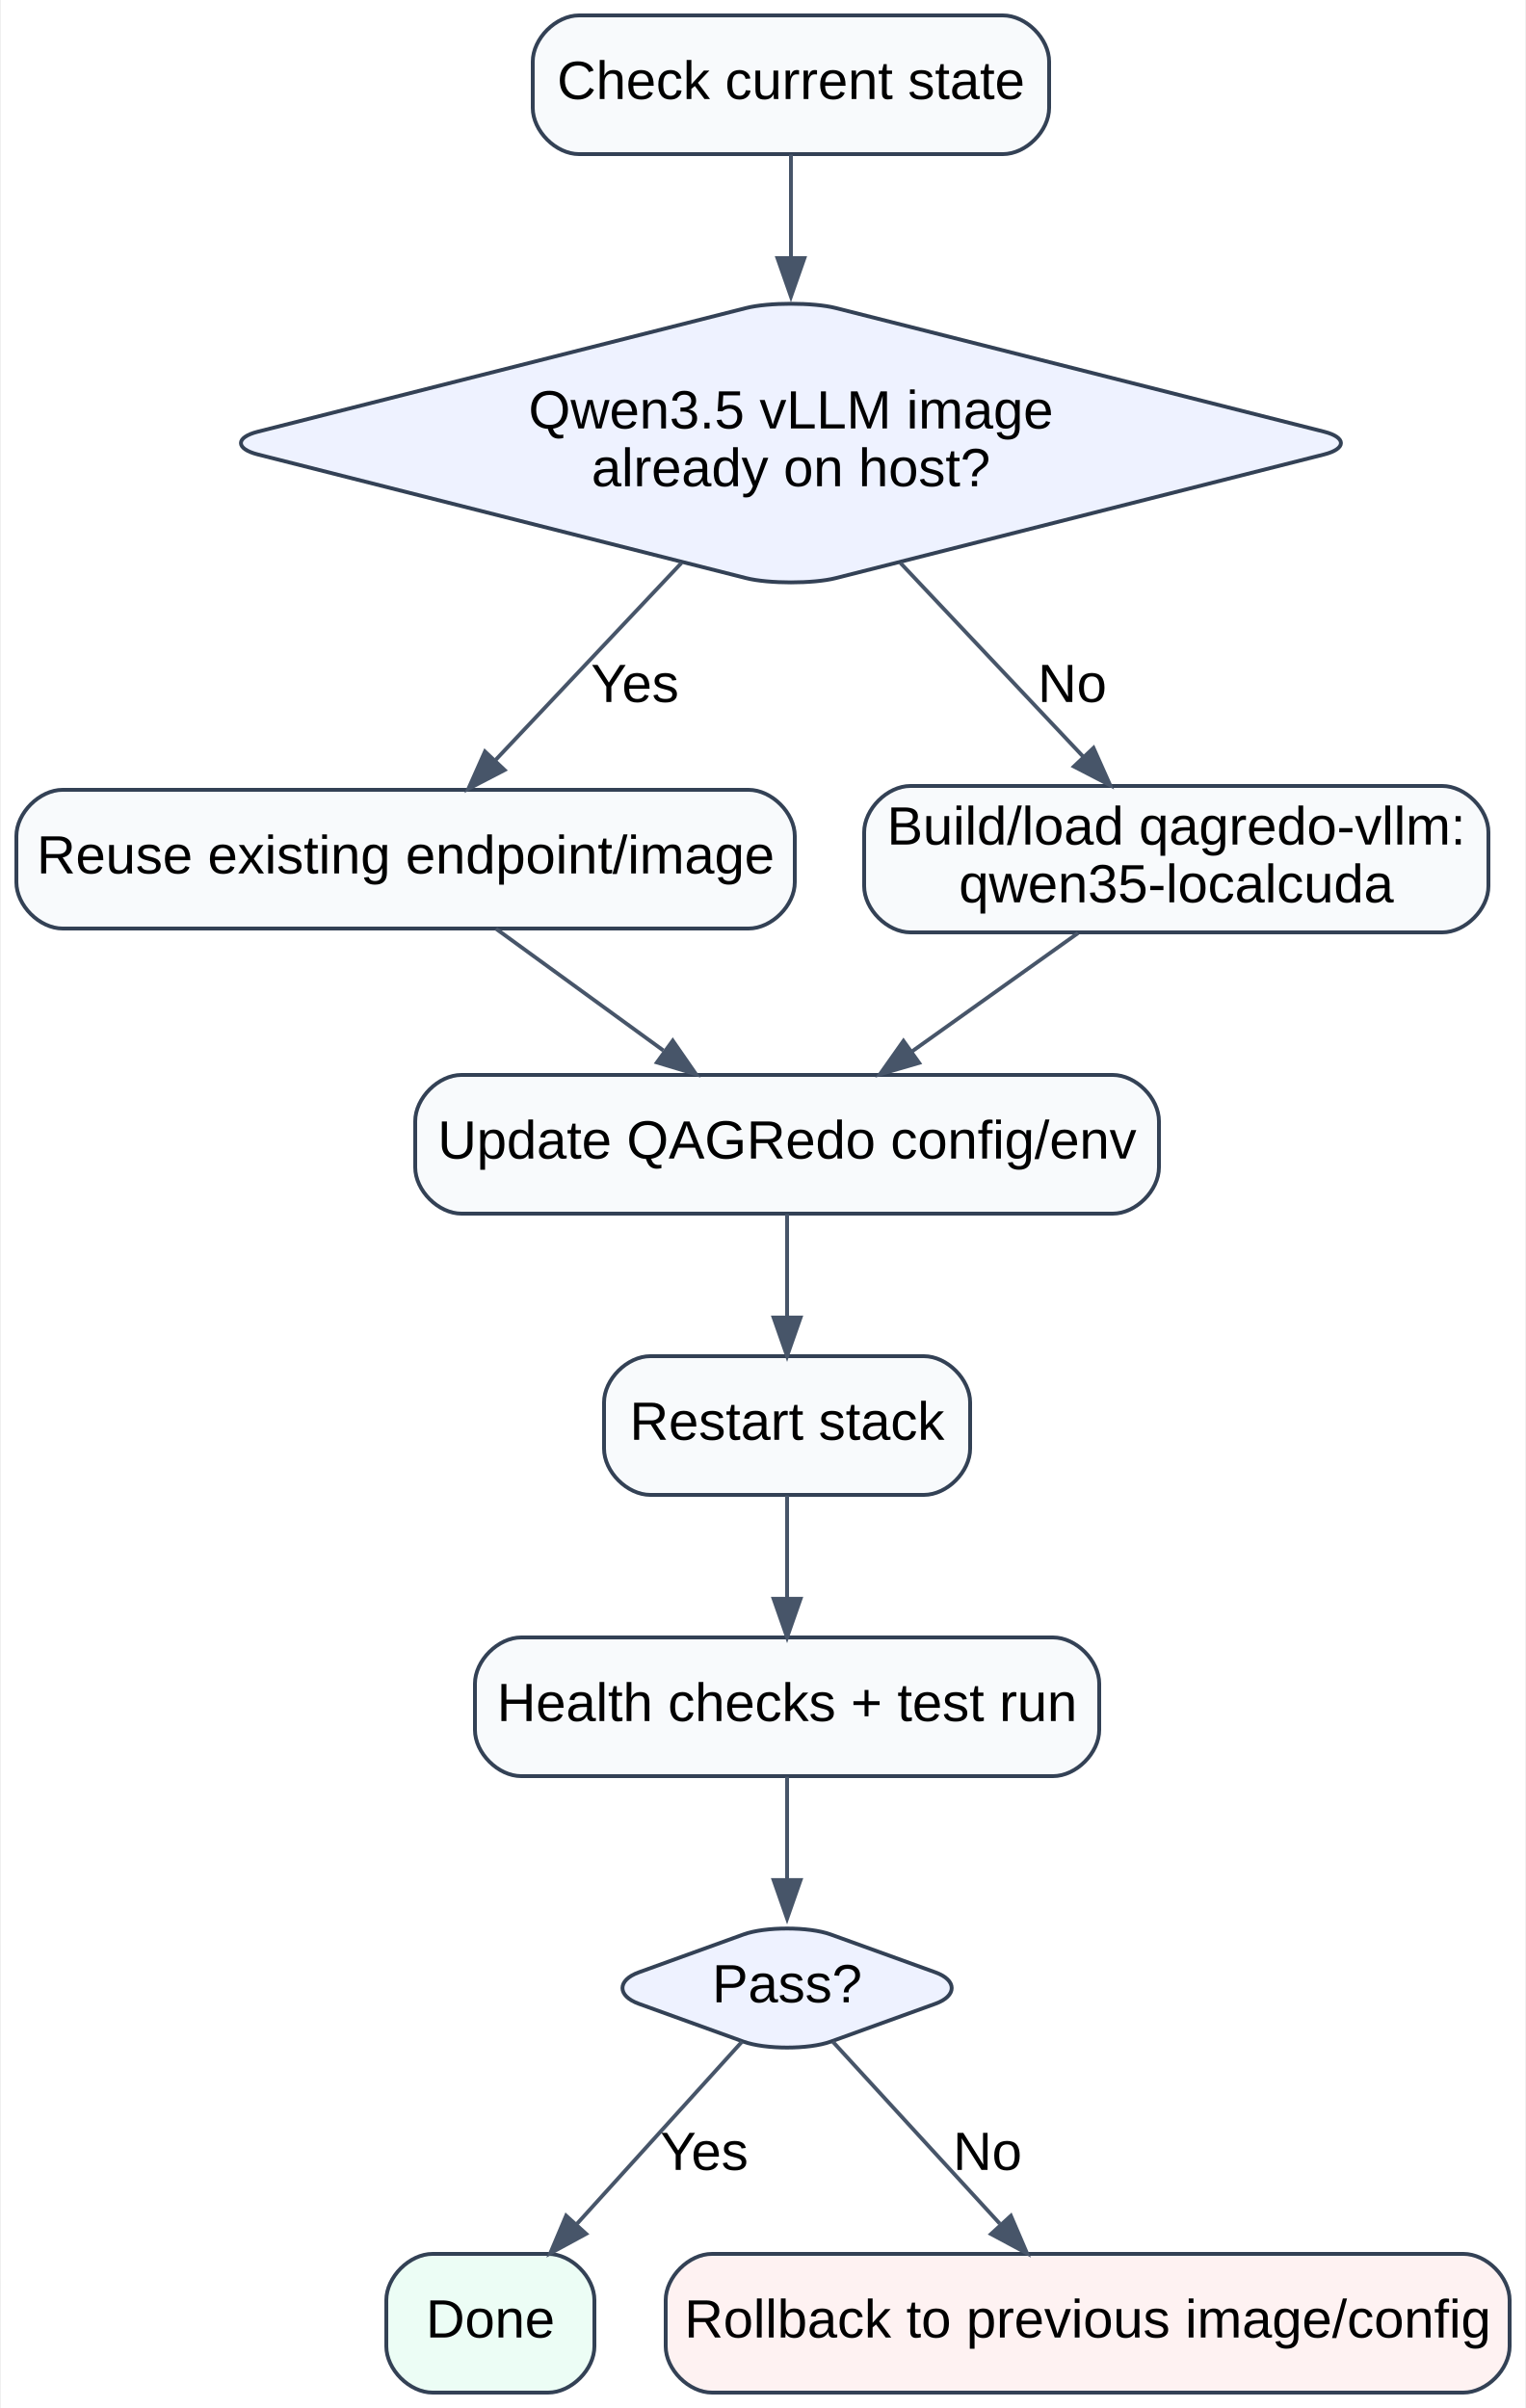
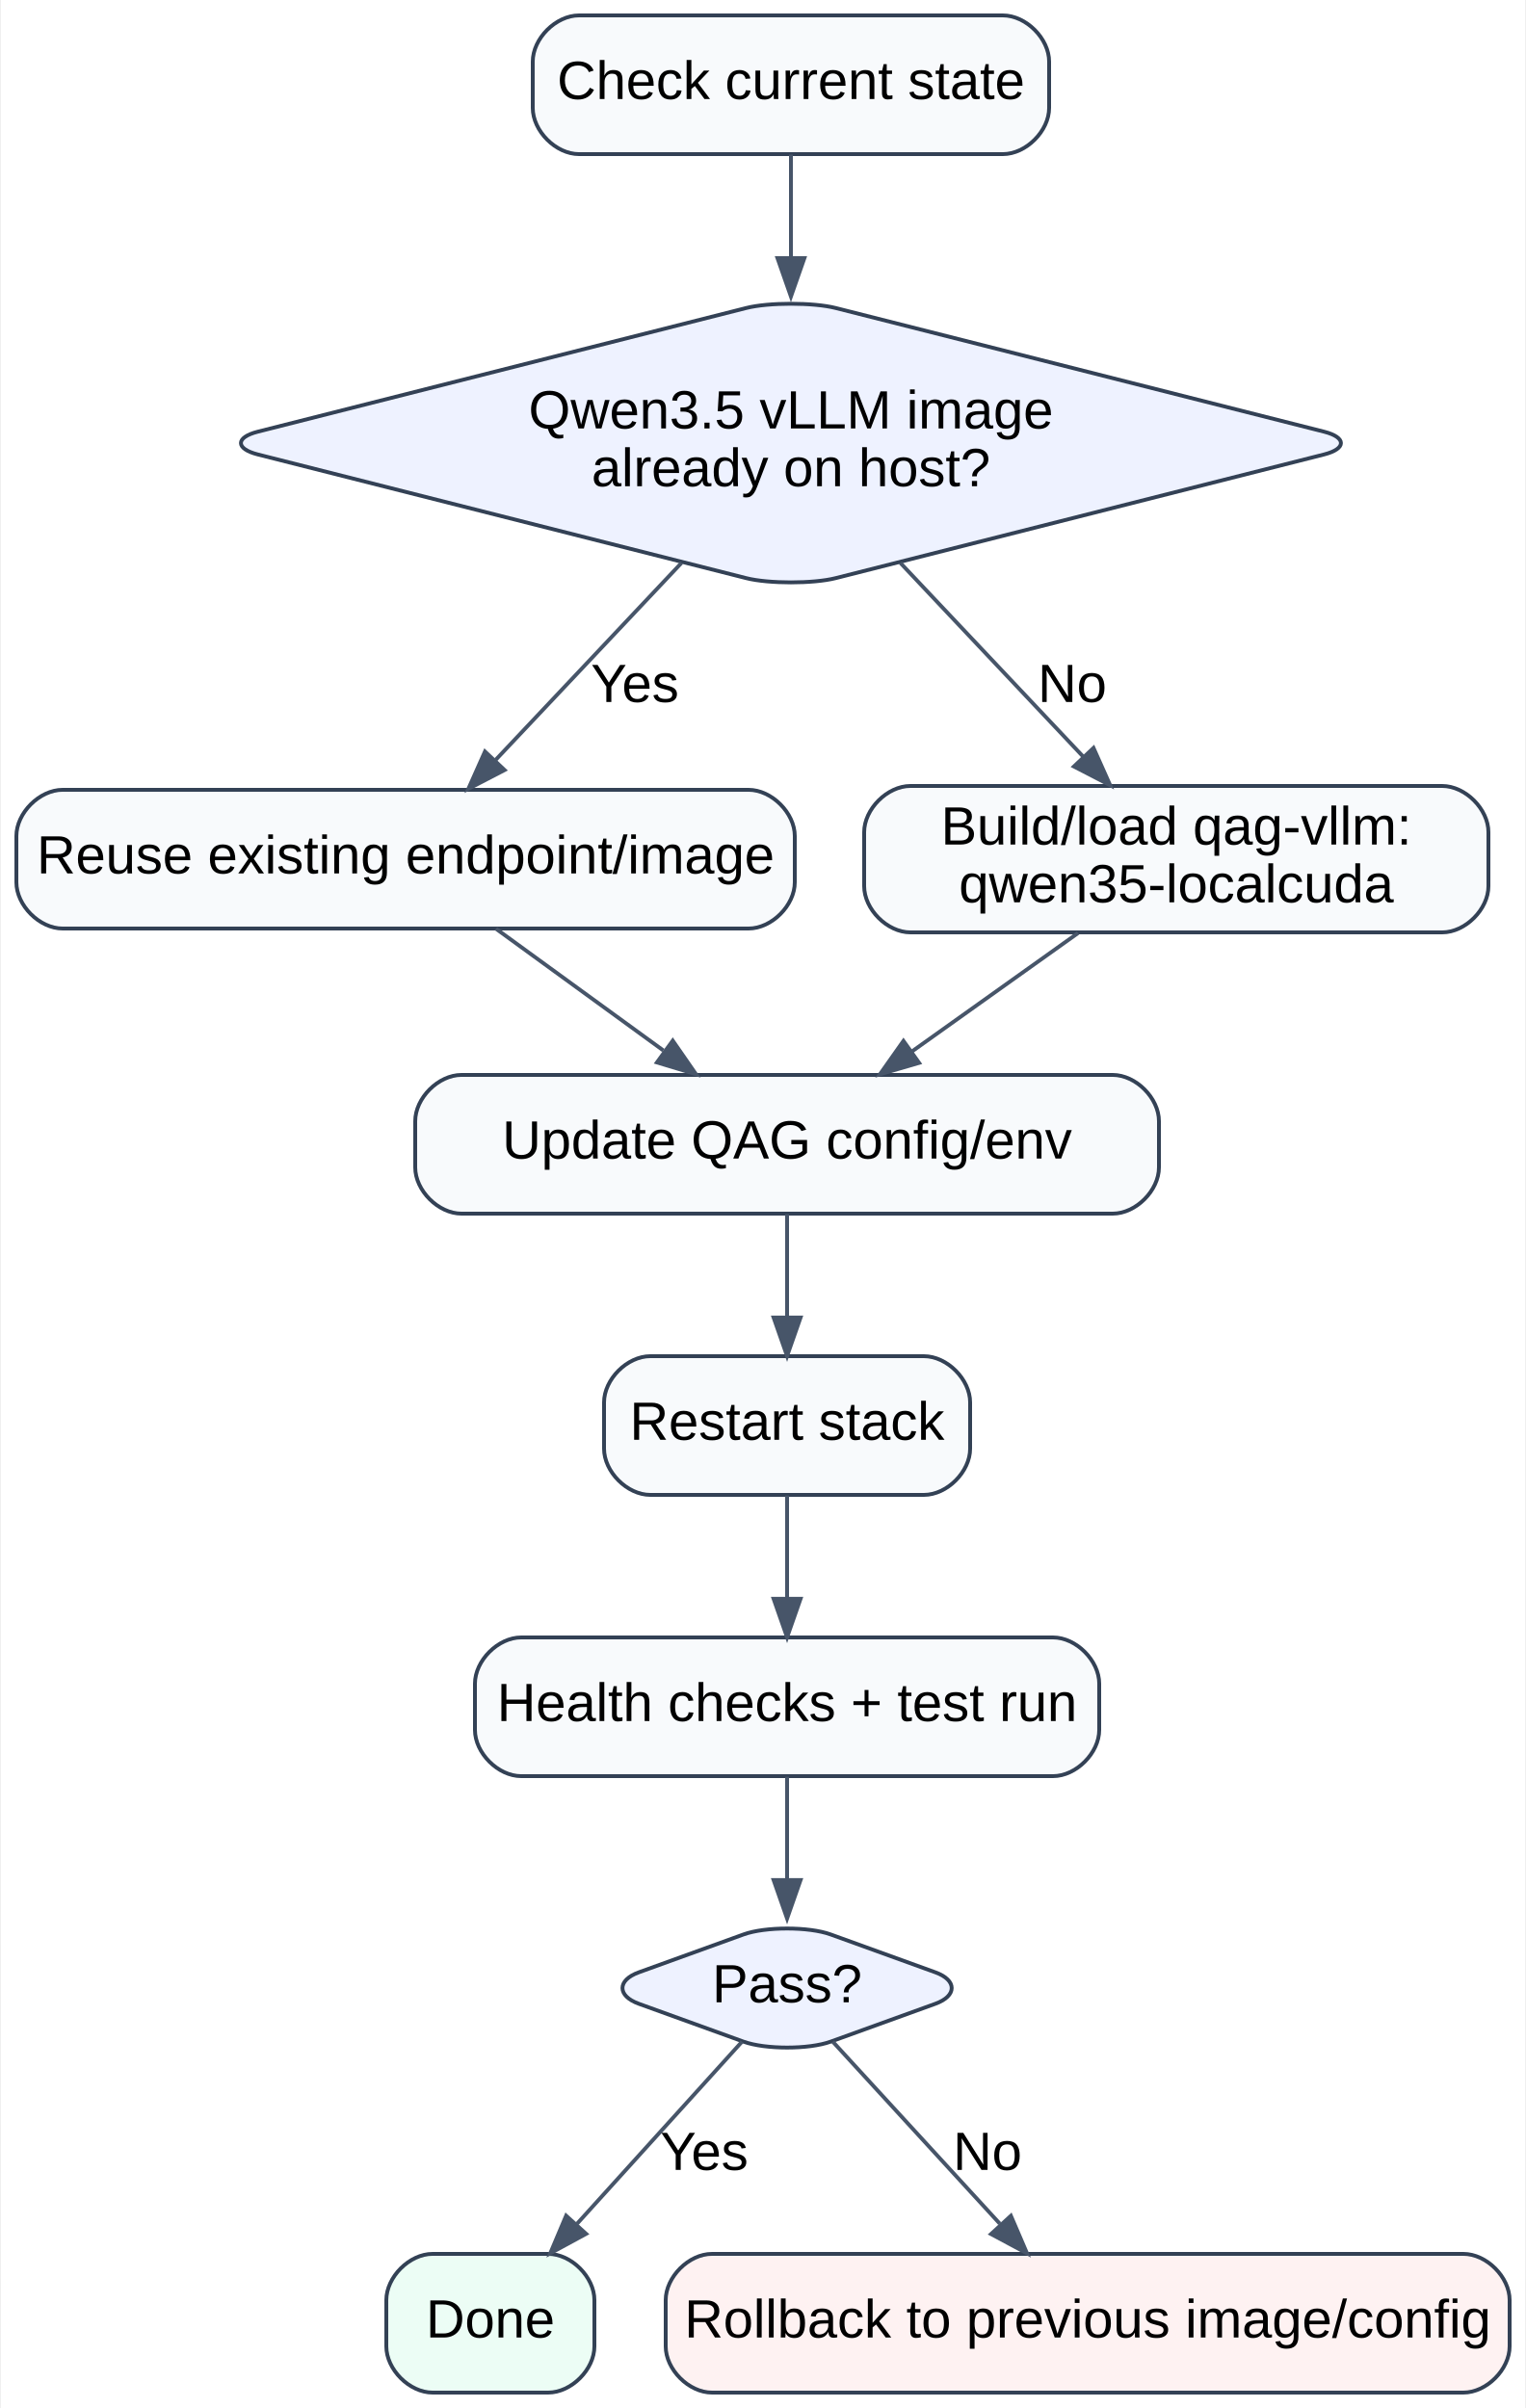
<svg xmlns="http://www.w3.org/2000/svg" width="396pt" height="625pt" viewBox="0.00 0.00 395.50 625.00">
  <g id="graph0" class="graph" transform="scale(1 1) rotate(0) translate(4 621)">
    <polygon fill="white" stroke="transparent" points="-4,4 -4,-621 391.5,-621 391.5,4 -4,4" />
    <g id="node1" class="node">
      <path fill="#f8fafc" stroke="#334155" d="M256,-617C256,-617 146,-617 146,-617 140,-617 134,-611 134,-605 134,-605 134,-593 134,-593 134,-587 140,-581 146,-581 146,-581 256,-581 256,-581 262,-581 268,-587 268,-593 268,-593 268,-605 268,-605 268,-611 262,-617 256,-617" />
      <text text-anchor="middle" x="201" y="-595.3" font-family="Arial" font-size="14.00">Check current state</text>
    </g>
    <g id="node2" class="node">
      <path fill="#eef2ff" stroke="#334155" d="M189.37,-541.05C189.37,-541.05 62.63,-508.95 62.63,-508.95 56.82,-507.47 56.82,-504.53 62.63,-503.05 62.63,-503.05 189.37,-470.95 189.37,-470.95 195.18,-469.47 206.82,-469.47 212.63,-470.95 212.63,-470.95 339.37,-503.05 339.37,-503.05 345.18,-504.53 345.18,-507.47 339.37,-508.95 339.37,-508.95 212.63,-541.05 212.63,-541.05 206.82,-542.53 195.18,-542.53 189.37,-541.05" />
      <text text-anchor="middle" x="201" y="-509.8" font-family="Arial" font-size="14.00">Qwen3.5 vLLM image</text>
      <text text-anchor="middle" x="201" y="-494.8" font-family="Arial" font-size="14.00">already on host?</text>
    </g>
    <g id="edge1" class="edge">
      <path fill="none" stroke="#475569" d="M201,-580.88C201,-573.25 201,-563.83 201,-554.31" />
      <polygon fill="#475569" stroke="#475569" points="204.5,-554.02 201,-544.02 197.5,-554.02 204.5,-554.02" />
    </g>
    <g id="node3" class="node">
      <path fill="#f8fafc" stroke="#334155" d="M190,-416C190,-416 12,-416 12,-416 6,-416 0,-410 0,-404 0,-404 0,-392 0,-392 0,-386 6,-380 12,-380 12,-380 190,-380 190,-380 196,-380 202,-386 202,-392 202,-392 202,-404 202,-404 202,-410 196,-416 190,-416" />
      <text text-anchor="middle" x="101" y="-394.3" font-family="Arial" font-size="14.00">Reuse existing endpoint/image</text>
    </g>
    <g id="edge2" class="edge">
      <path fill="none" stroke="#475569" d="M172.61,-474.91C157.37,-458.75 138.81,-439.08 124.4,-423.8" />
      <polygon fill="#475569" stroke="#475569" points="126.69,-421.14 117.29,-416.26 121.6,-425.94 126.69,-421.14" />
      <text text-anchor="middle" x="160.5" y="-438.8" font-family="Arial" font-size="14.00">Yes</text>
    </g>
    <g id="node4" class="node">
      <path fill="#f8fafc" stroke="#334155" d="M370,-417C370,-417 232,-417 232,-417 226,-417 220,-411 220,-405 220,-405 220,-391 220,-391 220,-385 226,-379 232,-379 232,-379 370,-379 370,-379 376,-379 382,-385 382,-391 382,-391 382,-405 382,-405 382,-411 376,-417 370,-417" />
-       <text text-anchor="middle" x="301" y="-401.8" font-family="Arial" font-size="14.00">Build/load qagredo-vllm:</text>
+       <text text-anchor="middle" x="301" y="-401.8" font-family="Arial" font-size="14.00">Build/load qag-vllm:</text>
      <text text-anchor="middle" x="301" y="-386.8" font-family="Arial" font-size="14.00">qwen35-localcuda</text>
    </g>
    <g id="edge3" class="edge">
      <path fill="none" stroke="#475569" d="M229.39,-474.91C244.34,-459.06 262.48,-439.84 276.76,-424.7" />
      <polygon fill="#475569" stroke="#475569" points="279.52,-426.87 283.84,-417.19 274.43,-422.06 279.52,-426.87" />
      <text text-anchor="middle" x="274" y="-438.8" font-family="Arial" font-size="14.00">No</text>
    </g>
    <g id="node5" class="node">
      <path fill="#f8fafc" stroke="#334155" d="M284.5,-342C284.5,-342 115.5,-342 115.5,-342 109.5,-342 103.5,-336 103.5,-330 103.5,-330 103.5,-318 103.5,-318 103.5,-312 109.5,-306 115.5,-306 115.5,-306 284.5,-306 284.5,-306 290.5,-306 296.5,-312 296.5,-318 296.5,-318 296.5,-330 296.5,-330 296.5,-336 290.5,-342 284.5,-342" />
-       <text text-anchor="middle" x="200" y="-320.3" font-family="Arial" font-size="14.00">Update QAGRedo config/env</text>
+       <text text-anchor="middle" x="200" y="-320.3" font-family="Arial" font-size="14.00">Update QAG config/env</text>
    </g>
    <g id="edge4" class="edge">
      <path fill="none" stroke="#475569" d="M124.46,-379.94C137.44,-370.5 153.75,-358.64 167.89,-348.35" />
      <polygon fill="#475569" stroke="#475569" points="170.33,-350.9 176.36,-342.19 166.22,-345.24 170.33,-350.9" />
    </g>
    <g id="edge5" class="edge">
      <path fill="none" stroke="#475569" d="M275.51,-378.83C262.45,-369.52 246.39,-358.07 232.45,-348.13" />
      <polygon fill="#475569" stroke="#475569" points="234.26,-345.13 224.09,-342.17 230.2,-350.83 234.26,-345.13" />
    </g>
    <g id="node6" class="node">
      <path fill="#f8fafc" stroke="#334155" d="M235.5,-269C235.5,-269 164.5,-269 164.5,-269 158.5,-269 152.5,-263 152.5,-257 152.5,-257 152.5,-245 152.5,-245 152.5,-239 158.5,-233 164.5,-233 164.5,-233 235.5,-233 235.5,-233 241.5,-233 247.5,-239 247.5,-245 247.5,-245 247.5,-257 247.5,-257 247.5,-263 241.5,-269 235.5,-269" />
      <text text-anchor="middle" x="200" y="-247.3" font-family="Arial" font-size="14.00">Restart stack</text>
    </g>
    <g id="edge6" class="edge">
      <path fill="none" stroke="#475569" d="M200,-305.81C200,-297.79 200,-288.05 200,-279.07" />
      <polygon fill="#475569" stroke="#475569" points="203.5,-279.03 200,-269.03 196.5,-279.03 203.5,-279.03" />
    </g>
    <g id="node7" class="node">
      <path fill="#f8fafc" stroke="#334155" d="M269,-196C269,-196 131,-196 131,-196 125,-196 119,-190 119,-184 119,-184 119,-172 119,-172 119,-166 125,-160 131,-160 131,-160 269,-160 269,-160 275,-160 281,-166 281,-172 281,-172 281,-184 281,-184 281,-190 275,-196 269,-196" />
      <text text-anchor="middle" x="200" y="-174.3" font-family="Arial" font-size="14.00">Health checks + test run</text>
    </g>
    <g id="edge7" class="edge">
      <path fill="none" stroke="#475569" d="M200,-232.81C200,-224.79 200,-215.05 200,-206.07" />
      <polygon fill="#475569" stroke="#475569" points="203.5,-206.03 200,-196.03 196.5,-206.03 203.5,-206.03" />
    </g>
    <g id="node8" class="node">
      <path fill="#eef2ff" stroke="#334155" d="M188.72,-118.92C188.72,-118.92 161.52,-109.08 161.52,-109.08 155.87,-107.04 155.87,-102.96 161.52,-100.92 161.52,-100.92 188.72,-91.08 188.72,-91.08 194.36,-89.04 205.64,-89.04 211.28,-91.08 211.28,-91.08 238.48,-100.92 238.48,-100.92 244.13,-102.96 244.13,-107.04 238.48,-109.08 238.48,-109.08 211.28,-118.92 211.28,-118.92 205.64,-120.96 194.36,-120.96 188.72,-118.92" />
      <text text-anchor="middle" x="200" y="-101.3" font-family="Arial" font-size="14.00">Pass?</text>
    </g>
    <g id="edge8" class="edge">
      <path fill="none" stroke="#475569" d="M200,-159.81C200,-151.79 200,-142.05 200,-133.07" />
      <polygon fill="#475569" stroke="#475569" points="203.5,-133.03 200,-123.03 196.5,-133.03 203.5,-133.03" />
    </g>
    <g id="node9" class="node">
      <path fill="#ecfdf5" stroke="#334155" d="M138,-36C138,-36 108,-36 108,-36 102,-36 96,-30 96,-24 96,-24 96,-12 96,-12 96,-6 102,0 108,0 108,0 138,0 138,0 144,0 150,-6 150,-12 150,-12 150,-24 150,-24 150,-30 144,-36 138,-36" />
      <text text-anchor="middle" x="123" y="-14.3" font-family="Arial" font-size="14.00">Done</text>
    </g>
    <g id="edge9" class="edge">
      <path fill="none" stroke="#475569" d="M188.31,-91.09C176.98,-78.59 159.52,-59.32 145.51,-43.84" />
      <polygon fill="#475569" stroke="#475569" points="147.85,-41.21 138.54,-36.15 142.66,-45.91 147.85,-41.21" />
      <text text-anchor="middle" x="178.5" y="-57.8" font-family="Arial" font-size="14.00">Yes</text>
    </g>
    <g id="node10" class="node">
      <path fill="#fef2f2" stroke="#334155" d="M375.5,-36C375.5,-36 180.5,-36 180.5,-36 174.5,-36 168.5,-30 168.5,-24 168.5,-24 168.5,-12 168.5,-12 168.5,-6 174.5,0 180.5,0 180.5,0 375.5,0 375.5,0 381.5,0 387.5,-6 387.5,-12 387.5,-12 387.5,-24 387.5,-24 387.5,-30 381.5,-36 375.5,-36" />
      <text text-anchor="middle" x="278" y="-14.3" font-family="Arial" font-size="14.00">Rollback to previous image/config</text>
    </g>
    <g id="edge10" class="edge">
      <path fill="none" stroke="#475569" d="M211.85,-91.09C223.31,-78.59 241,-59.32 255.2,-43.84" />
      <polygon fill="#475569" stroke="#475569" points="258.08,-45.89 262.26,-36.15 252.92,-41.15 258.08,-45.89" />
      <text text-anchor="middle" x="252" y="-57.8" font-family="Arial" font-size="14.00">No</text>
    </g>
  </g>
</svg>
